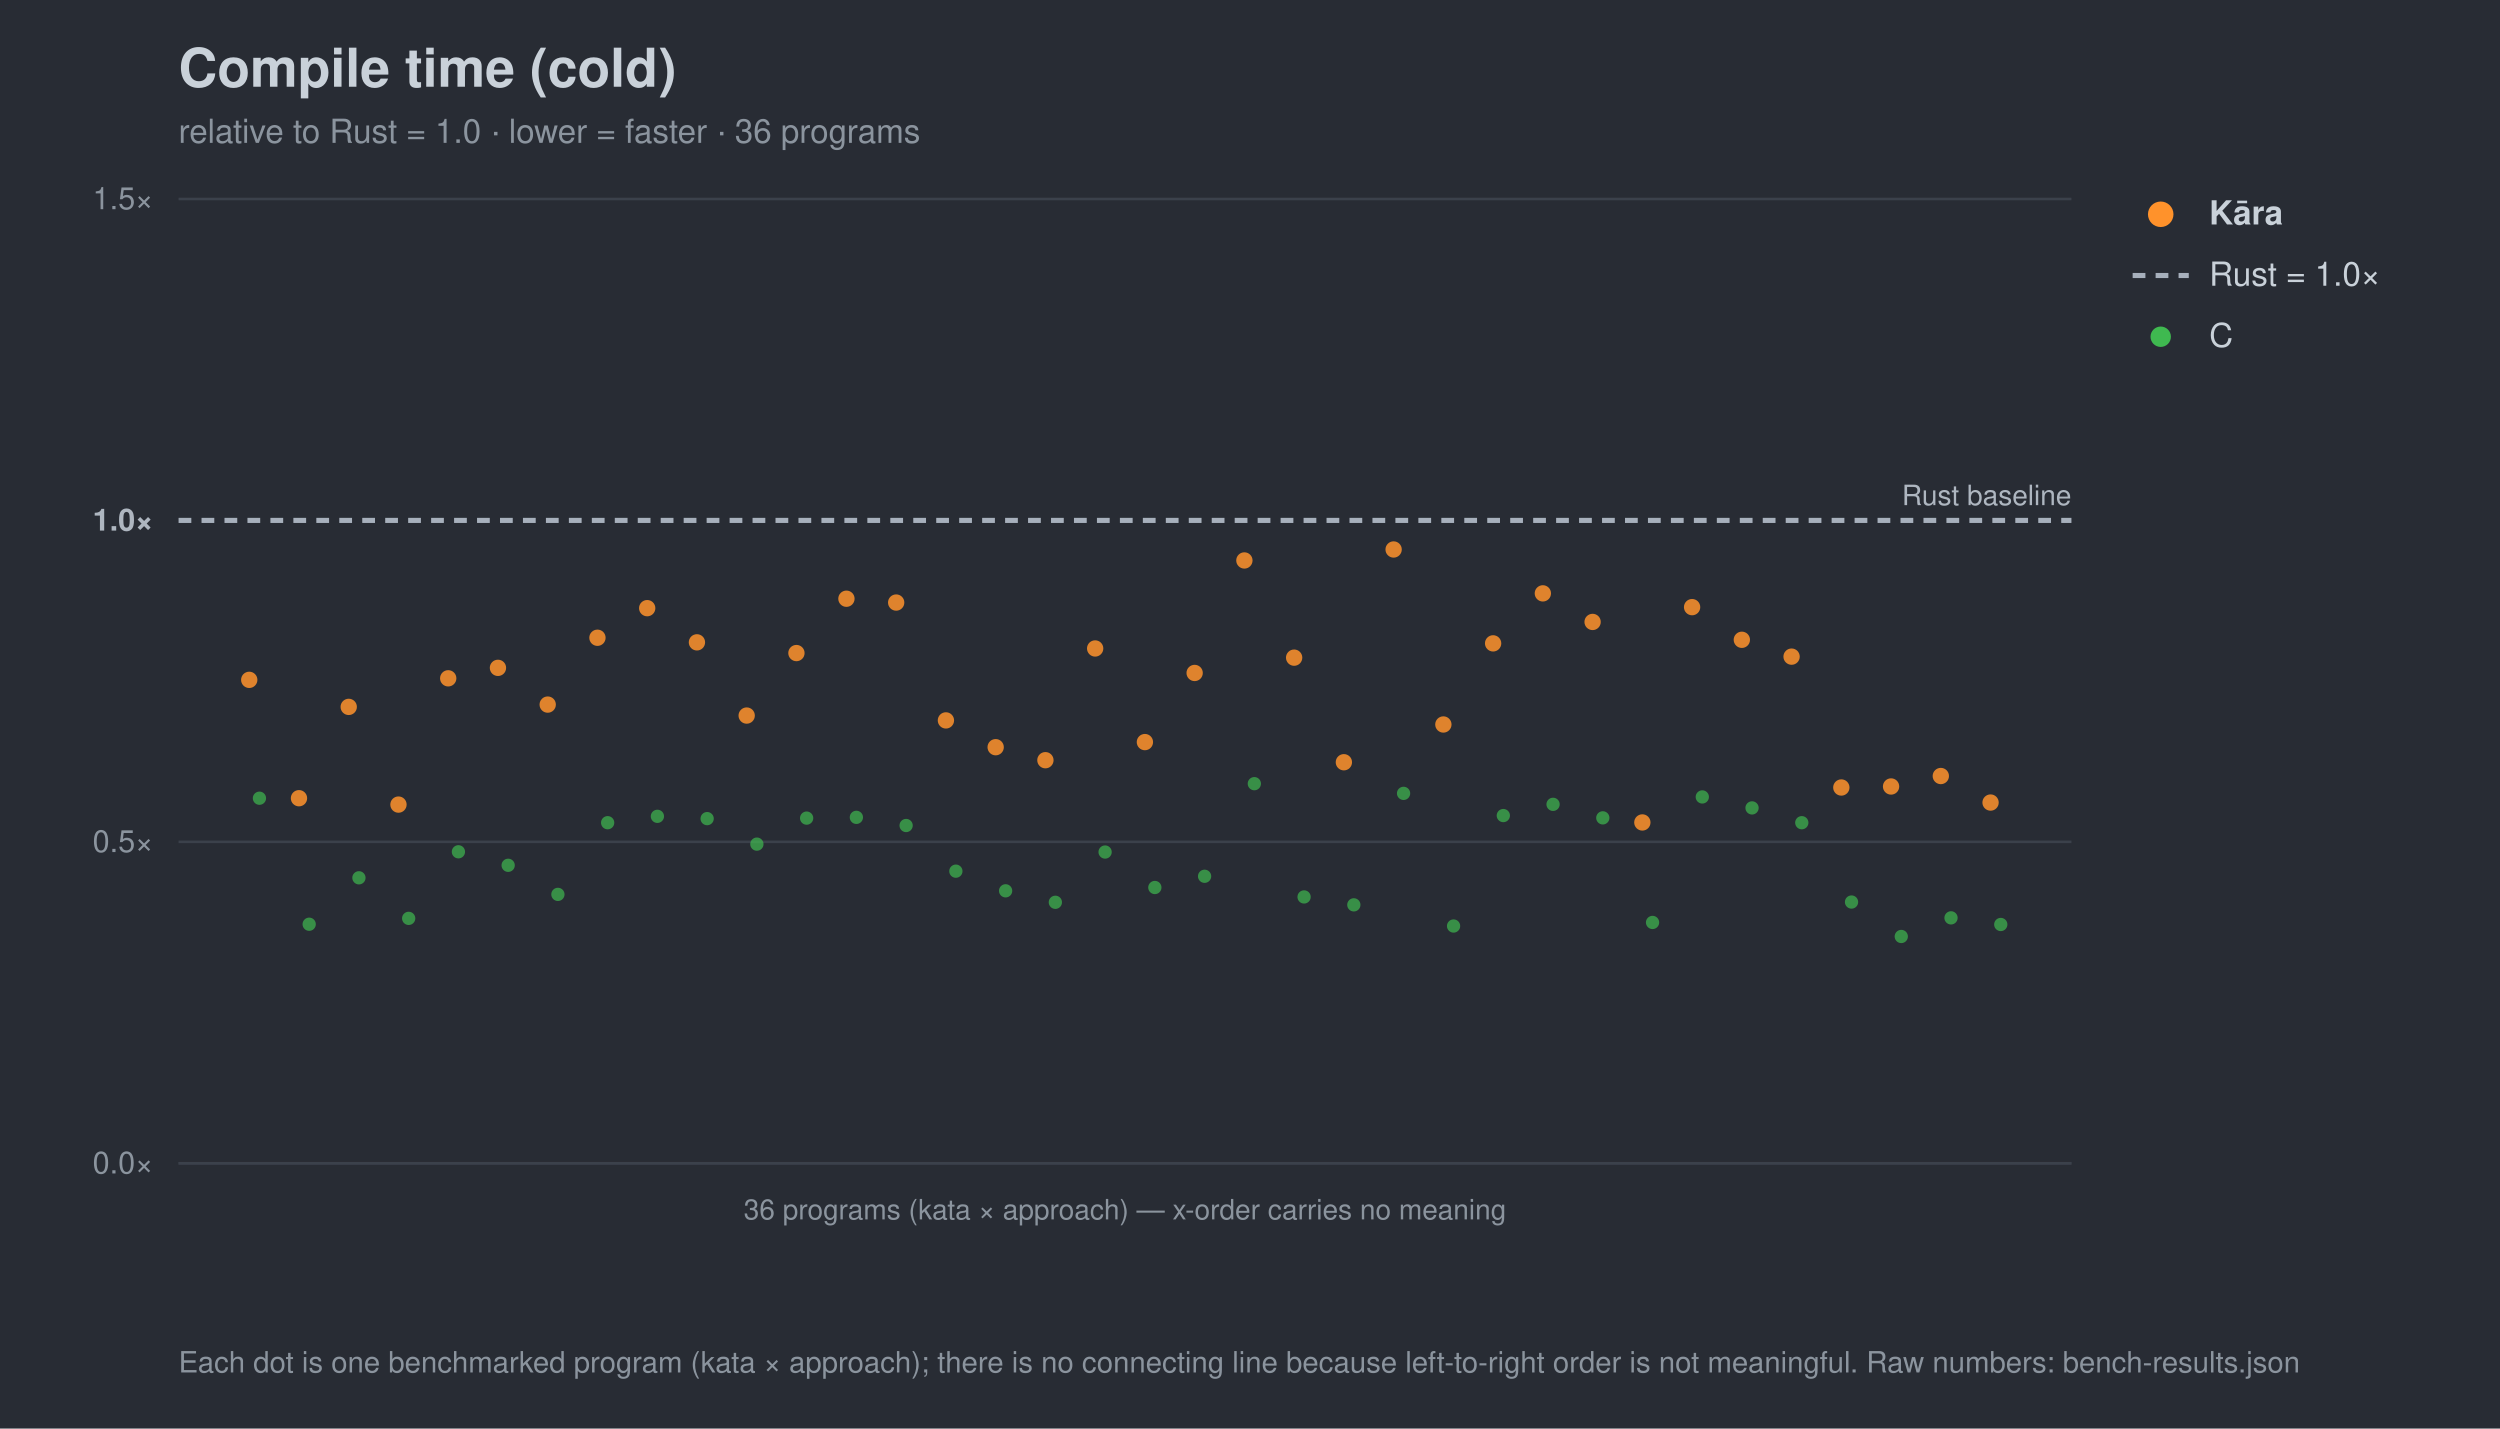
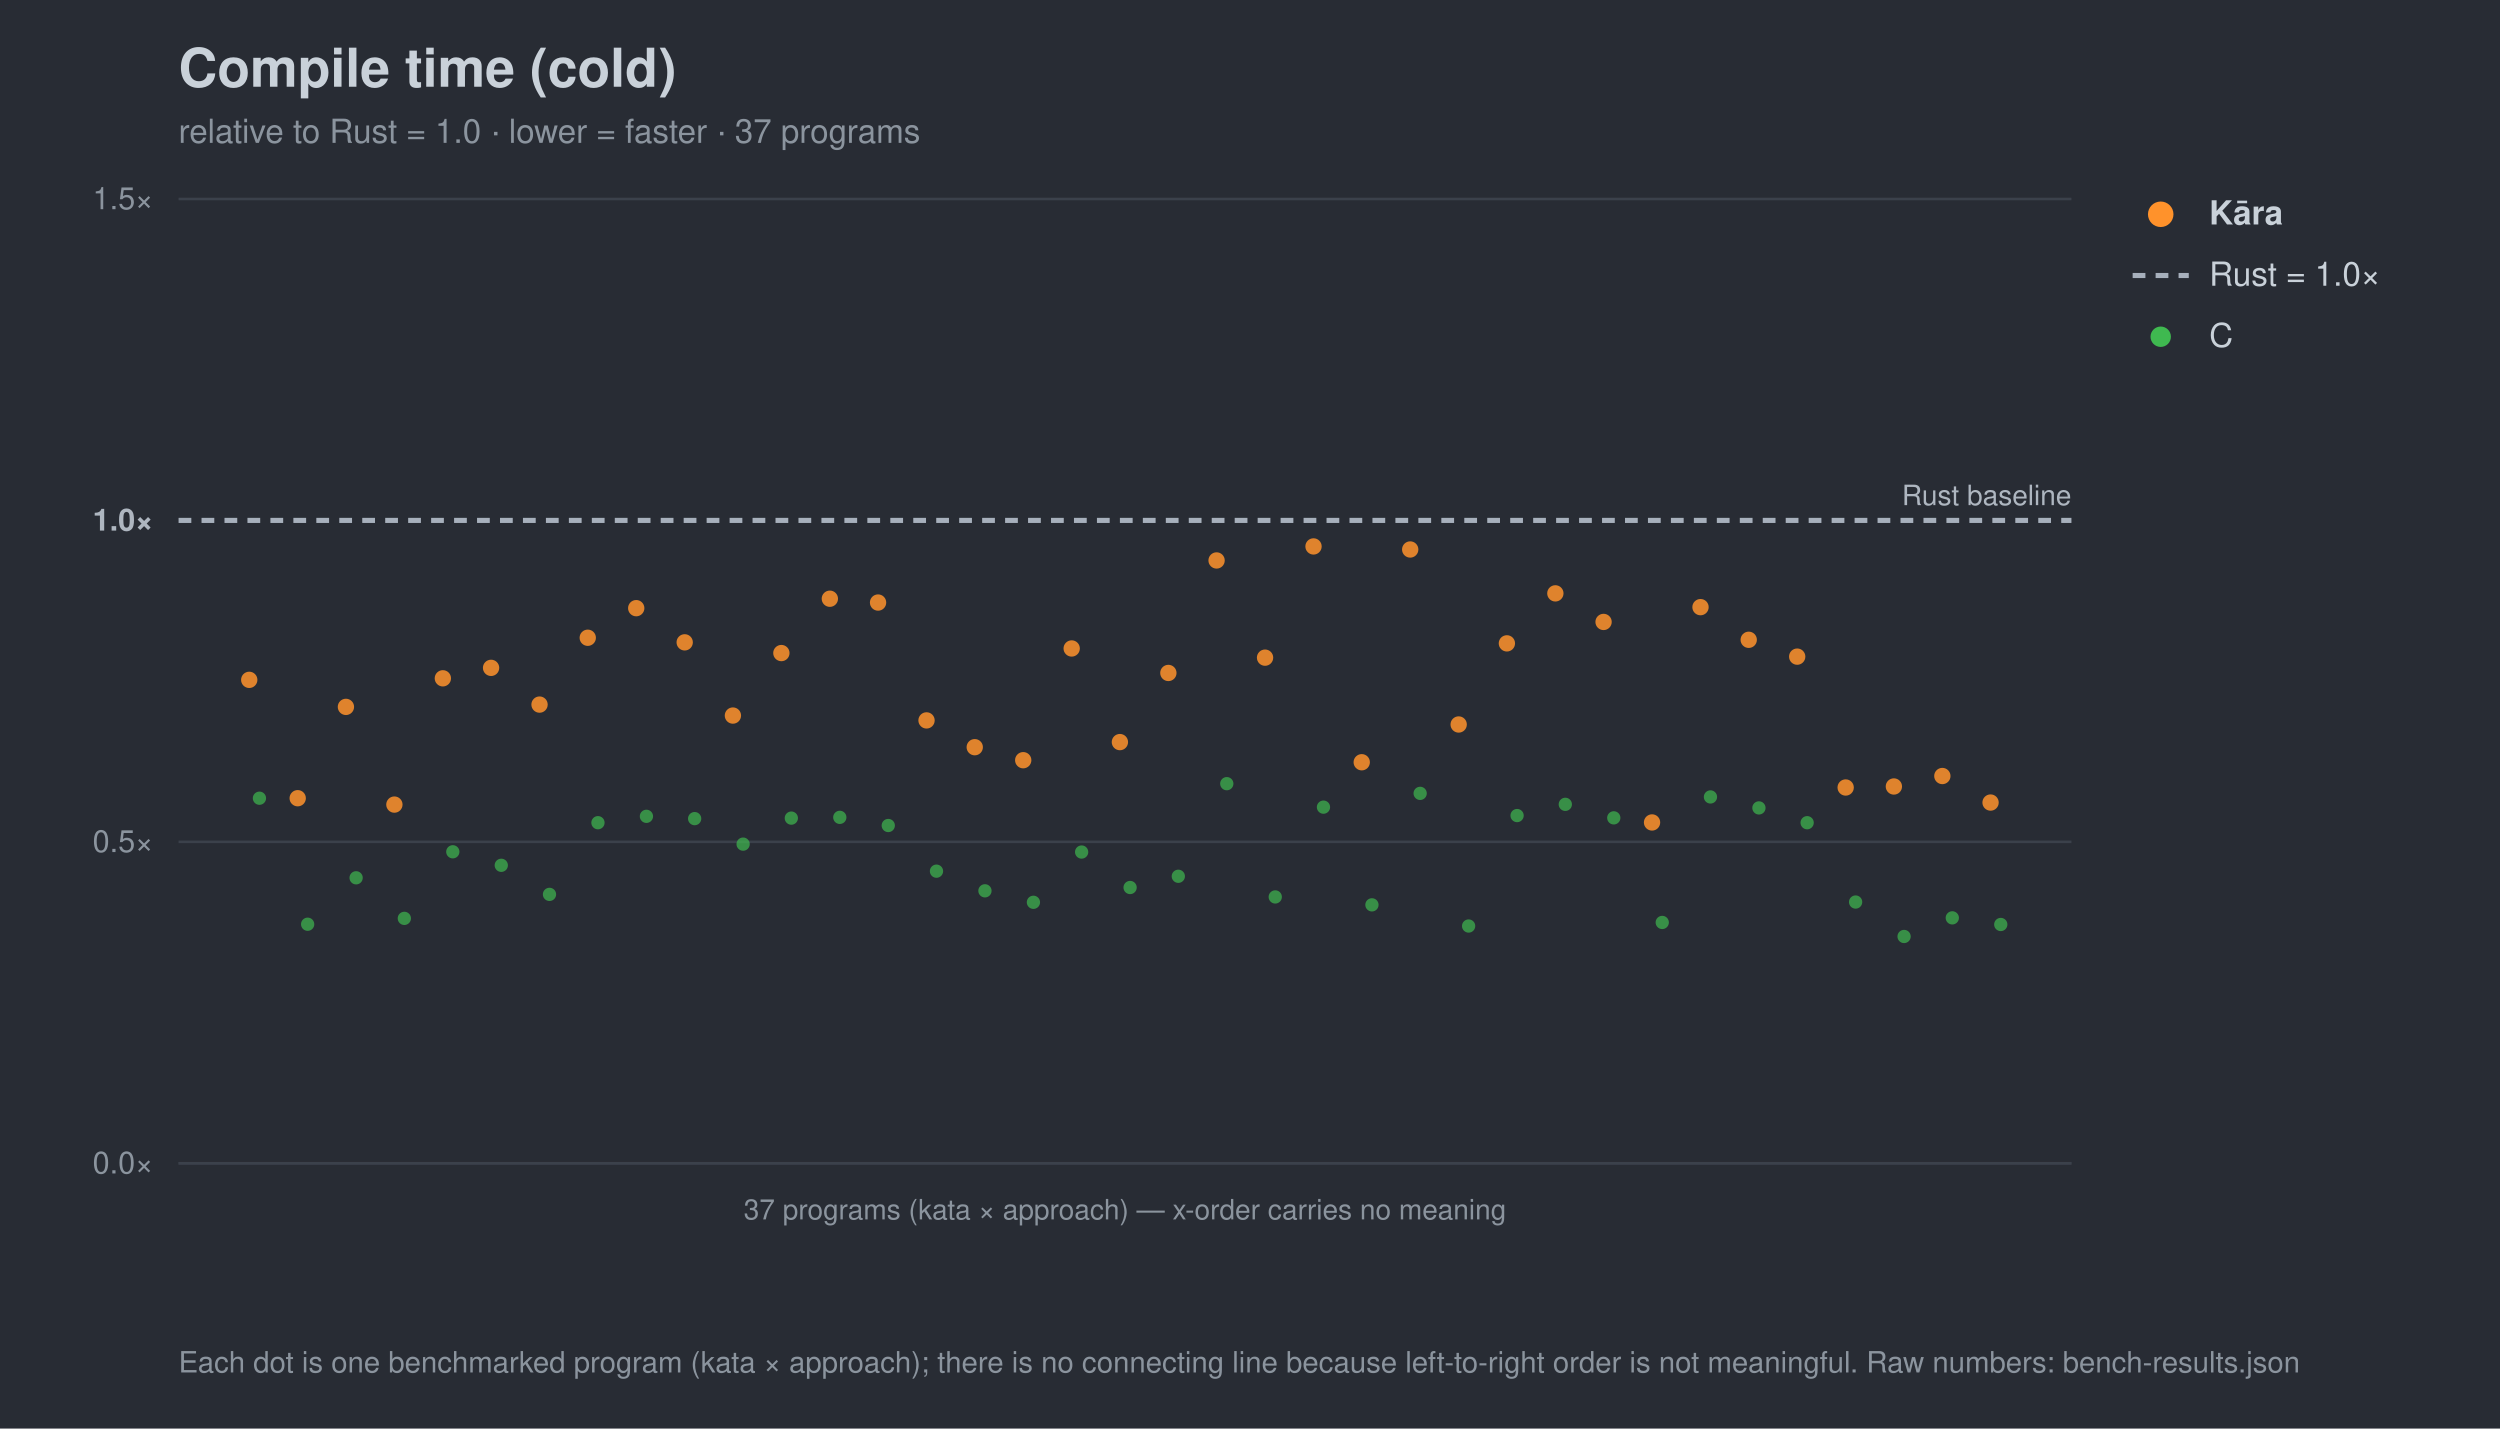
<svg xmlns="http://www.w3.org/2000/svg" width="980" height="560" viewBox="0 0 980 560" font-family="-apple-system,Segoe UI,Helvetica,Arial,sans-serif">
  <rect width="980" height="560" fill="#282c34" />
  <text x="70" y="34" font-size="21" font-weight="700" fill="#c9d1d9">Compile time (cold)</text>
-   <text x="70" y="56" font-size="13" fill="#8b949e">relative to Rust = 1.0 · lower = faster · 36 programs</text>
+   <text x="70" y="56" font-size="13" fill="#8b949e">relative to Rust = 1.0 · lower = faster · 37 programs</text>
  <line x1="70" y1="456.0" x2="812" y2="456.0" stroke="#3b414b" stroke-width="1" />
  <text x="60" y="460.0" font-size="12" text-anchor="end" fill="#8b949e">0.0×</text>
  <line x1="70" y1="330.0" x2="812" y2="330.0" stroke="#3b414b" stroke-width="1" />
  <text x="60" y="334.0" font-size="12" text-anchor="end" fill="#8b949e">0.5×</text>
  <line x1="70" y1="204.0" x2="812" y2="204.0" stroke="#a7b0bc" stroke-width="2" stroke-dasharray="5 4" />
  <text x="60" y="208.0" font-size="12" text-anchor="end" fill="#aeb6c0" font-weight="700">1.0×</text>
  <line x1="70" y1="78.0" x2="812" y2="78.0" stroke="#3b414b" stroke-width="1" />
  <text x="60" y="82.0" font-size="12" text-anchor="end" fill="#8b949e">1.5×</text>
  <text x="812" y="198.0" font-size="11" text-anchor="end" fill="#aeb6c0">Rust baseline</text>
  <line x1="70" y1="456" x2="812" y2="456" stroke="#3b414b" />
-   <text x="441.0" y="478" font-size="11" text-anchor="middle" fill="#8b949e">36 programs (kata × approach) — x-order carries no meaning</text>
+   <text x="441.0" y="478" font-size="11" text-anchor="middle" fill="#8b949e">37 programs (kata × approach) — x-order carries no meaning</text>
  <circle cx="101.7" cy="312.9" r="2.6" fill="#3fb950" opacity="0.7" />
-   <circle cx="121.2" cy="362.3" r="2.6" fill="#3fb950" opacity="0.7" />
-   <circle cx="140.7" cy="344.1" r="2.6" fill="#3fb950" opacity="0.7" />
-   <circle cx="160.2" cy="360.0" r="2.6" fill="#3fb950" opacity="0.7" />
-   <circle cx="179.7" cy="333.9" r="2.6" fill="#3fb950" opacity="0.7" />
-   <circle cx="199.2" cy="339.2" r="2.6" fill="#3fb950" opacity="0.7" />
-   <circle cx="218.7" cy="350.6" r="2.6" fill="#3fb950" opacity="0.7" />
-   <circle cx="238.2" cy="322.5" r="2.6" fill="#3fb950" opacity="0.7" />
-   <circle cx="257.7" cy="320.0" r="2.6" fill="#3fb950" opacity="0.7" />
-   <circle cx="277.2" cy="320.9" r="2.6" fill="#3fb950" opacity="0.7" />
-   <circle cx="296.7" cy="330.9" r="2.6" fill="#3fb950" opacity="0.7" />
-   <circle cx="316.2" cy="320.7" r="2.6" fill="#3fb950" opacity="0.7" />
-   <circle cx="335.7" cy="320.4" r="2.6" fill="#3fb950" opacity="0.7" />
-   <circle cx="355.2" cy="323.6" r="2.6" fill="#3fb950" opacity="0.7" />
-   <circle cx="374.7" cy="341.5" r="2.6" fill="#3fb950" opacity="0.7" />
-   <circle cx="394.2" cy="349.2" r="2.6" fill="#3fb950" opacity="0.7" />
-   <circle cx="413.7" cy="353.7" r="2.6" fill="#3fb950" opacity="0.7" />
-   <circle cx="433.2" cy="334.0" r="2.6" fill="#3fb950" opacity="0.7" />
-   <circle cx="452.7" cy="347.9" r="2.6" fill="#3fb950" opacity="0.7" />
-   <circle cx="472.2" cy="343.5" r="2.6" fill="#3fb950" opacity="0.7" />
-   <circle cx="491.7" cy="307.2" r="2.6" fill="#3fb950" opacity="0.7" />
-   <circle cx="511.2" cy="351.6" r="2.6" fill="#3fb950" opacity="0.7" />
-   <circle cx="530.7" cy="354.7" r="2.6" fill="#3fb950" opacity="0.7" />
-   <circle cx="550.2" cy="311.0" r="2.6" fill="#3fb950" opacity="0.7" />
-   <circle cx="569.8" cy="363.0" r="2.6" fill="#3fb950" opacity="0.7" />
-   <circle cx="589.3" cy="319.7" r="2.6" fill="#3fb950" opacity="0.7" />
-   <circle cx="608.8" cy="315.3" r="2.6" fill="#3fb950" opacity="0.7" />
-   <circle cx="628.3" cy="320.6" r="2.6" fill="#3fb950" opacity="0.7" />
-   <circle cx="647.8" cy="361.6" r="2.6" fill="#3fb950" opacity="0.7" />
-   <circle cx="667.3" cy="312.4" r="2.6" fill="#3fb950" opacity="0.7" />
-   <circle cx="686.8" cy="316.7" r="2.6" fill="#3fb950" opacity="0.7" />
-   <circle cx="706.3" cy="322.5" r="2.6" fill="#3fb950" opacity="0.7" />
-   <circle cx="725.8" cy="353.6" r="2.6" fill="#3fb950" opacity="0.7" />
-   <circle cx="745.3" cy="367.1" r="2.6" fill="#3fb950" opacity="0.7" />
-   <circle cx="764.8" cy="359.8" r="2.6" fill="#3fb950" opacity="0.7" />
+   <circle cx="120.6" cy="362.3" r="2.6" fill="#3fb950" opacity="0.7" />
+   <circle cx="139.6" cy="344.1" r="2.6" fill="#3fb950" opacity="0.7" />
+   <circle cx="158.5" cy="360.0" r="2.6" fill="#3fb950" opacity="0.7" />
+   <circle cx="177.5" cy="333.9" r="2.6" fill="#3fb950" opacity="0.7" />
+   <circle cx="196.5" cy="339.2" r="2.6" fill="#3fb950" opacity="0.7" />
+   <circle cx="215.4" cy="350.6" r="2.6" fill="#3fb950" opacity="0.7" />
+   <circle cx="234.4" cy="322.5" r="2.6" fill="#3fb950" opacity="0.7" />
+   <circle cx="253.4" cy="320.0" r="2.6" fill="#3fb950" opacity="0.7" />
+   <circle cx="272.3" cy="320.9" r="2.6" fill="#3fb950" opacity="0.7" />
+   <circle cx="291.3" cy="330.9" r="2.6" fill="#3fb950" opacity="0.7" />
+   <circle cx="310.2" cy="320.7" r="2.6" fill="#3fb950" opacity="0.7" />
+   <circle cx="329.2" cy="320.4" r="2.6" fill="#3fb950" opacity="0.7" />
+   <circle cx="348.2" cy="323.6" r="2.6" fill="#3fb950" opacity="0.7" />
+   <circle cx="367.1" cy="341.5" r="2.6" fill="#3fb950" opacity="0.7" />
+   <circle cx="386.1" cy="349.2" r="2.6" fill="#3fb950" opacity="0.7" />
+   <circle cx="405.1" cy="353.7" r="2.6" fill="#3fb950" opacity="0.7" />
+   <circle cx="424.0" cy="334.0" r="2.6" fill="#3fb950" opacity="0.7" />
+   <circle cx="443.0" cy="347.9" r="2.6" fill="#3fb950" opacity="0.7" />
+   <circle cx="461.9" cy="343.5" r="2.6" fill="#3fb950" opacity="0.7" />
+   <circle cx="480.9" cy="307.2" r="2.6" fill="#3fb950" opacity="0.7" />
+   <circle cx="499.9" cy="351.6" r="2.6" fill="#3fb950" opacity="0.7" />
+   <circle cx="518.8" cy="316.4" r="2.6" fill="#3fb950" opacity="0.7" />
+   <circle cx="537.8" cy="354.7" r="2.6" fill="#3fb950" opacity="0.7" />
+   <circle cx="556.7" cy="311.0" r="2.6" fill="#3fb950" opacity="0.7" />
+   <circle cx="575.7" cy="363.0" r="2.6" fill="#3fb950" opacity="0.7" />
+   <circle cx="594.7" cy="319.7" r="2.6" fill="#3fb950" opacity="0.7" />
+   <circle cx="613.6" cy="315.3" r="2.6" fill="#3fb950" opacity="0.7" />
+   <circle cx="632.6" cy="320.6" r="2.6" fill="#3fb950" opacity="0.7" />
+   <circle cx="651.6" cy="361.6" r="2.6" fill="#3fb950" opacity="0.7" />
+   <circle cx="670.5" cy="312.4" r="2.6" fill="#3fb950" opacity="0.7" />
+   <circle cx="689.5" cy="316.7" r="2.6" fill="#3fb950" opacity="0.7" />
+   <circle cx="708.4" cy="322.5" r="2.6" fill="#3fb950" opacity="0.7" />
+   <circle cx="727.4" cy="353.6" r="2.6" fill="#3fb950" opacity="0.7" />
+   <circle cx="746.4" cy="367.1" r="2.6" fill="#3fb950" opacity="0.7" />
+   <circle cx="765.3" cy="359.8" r="2.6" fill="#3fb950" opacity="0.7" />
  <circle cx="784.3" cy="362.4" r="2.6" fill="#3fb950" opacity="0.7" />
  <circle cx="97.7" cy="266.5" r="3.2" fill="#ff922b" opacity="0.85" />
-   <circle cx="117.2" cy="312.9" r="3.2" fill="#ff922b" opacity="0.85" />
-   <circle cx="136.7" cy="277.1" r="3.2" fill="#ff922b" opacity="0.85" />
-   <circle cx="156.2" cy="315.4" r="3.2" fill="#ff922b" opacity="0.85" />
-   <circle cx="175.7" cy="265.9" r="3.2" fill="#ff922b" opacity="0.85" />
-   <circle cx="195.2" cy="261.8" r="3.2" fill="#ff922b" opacity="0.85" />
-   <circle cx="214.7" cy="276.2" r="3.2" fill="#ff922b" opacity="0.85" />
-   <circle cx="234.2" cy="250.0" r="3.2" fill="#ff922b" opacity="0.85" />
-   <circle cx="253.7" cy="238.4" r="3.2" fill="#ff922b" opacity="0.85" />
-   <circle cx="273.2" cy="251.8" r="3.2" fill="#ff922b" opacity="0.85" />
-   <circle cx="292.7" cy="280.5" r="3.2" fill="#ff922b" opacity="0.85" />
-   <circle cx="312.2" cy="256.0" r="3.2" fill="#ff922b" opacity="0.85" />
-   <circle cx="331.8" cy="234.7" r="3.2" fill="#ff922b" opacity="0.85" />
-   <circle cx="351.3" cy="236.2" r="3.2" fill="#ff922b" opacity="0.85" />
-   <circle cx="370.8" cy="282.4" r="3.2" fill="#ff922b" opacity="0.85" />
-   <circle cx="390.3" cy="292.9" r="3.2" fill="#ff922b" opacity="0.85" />
-   <circle cx="409.8" cy="298.0" r="3.2" fill="#ff922b" opacity="0.85" />
-   <circle cx="429.3" cy="254.2" r="3.2" fill="#ff922b" opacity="0.85" />
-   <circle cx="448.8" cy="290.9" r="3.2" fill="#ff922b" opacity="0.85" />
-   <circle cx="468.3" cy="263.8" r="3.2" fill="#ff922b" opacity="0.85" />
-   <circle cx="487.8" cy="219.7" r="3.2" fill="#ff922b" opacity="0.85" />
-   <circle cx="507.3" cy="257.8" r="3.2" fill="#ff922b" opacity="0.85" />
-   <circle cx="526.8" cy="298.8" r="3.2" fill="#ff922b" opacity="0.85" />
-   <circle cx="546.3" cy="215.4" r="3.2" fill="#ff922b" opacity="0.85" />
-   <circle cx="565.8" cy="284.0" r="3.2" fill="#ff922b" opacity="0.85" />
-   <circle cx="585.3" cy="252.2" r="3.2" fill="#ff922b" opacity="0.85" />
-   <circle cx="604.8" cy="232.6" r="3.2" fill="#ff922b" opacity="0.85" />
-   <circle cx="624.3" cy="243.8" r="3.2" fill="#ff922b" opacity="0.85" />
-   <circle cx="643.8" cy="322.4" r="3.2" fill="#ff922b" opacity="0.85" />
-   <circle cx="663.3" cy="238.0" r="3.2" fill="#ff922b" opacity="0.85" />
-   <circle cx="682.8" cy="250.8" r="3.2" fill="#ff922b" opacity="0.85" />
-   <circle cx="702.3" cy="257.4" r="3.2" fill="#ff922b" opacity="0.85" />
-   <circle cx="721.8" cy="308.7" r="3.2" fill="#ff922b" opacity="0.85" />
-   <circle cx="741.3" cy="308.3" r="3.2" fill="#ff922b" opacity="0.85" />
-   <circle cx="760.8" cy="304.2" r="3.2" fill="#ff922b" opacity="0.85" />
+   <circle cx="116.7" cy="312.9" r="3.2" fill="#ff922b" opacity="0.85" />
+   <circle cx="135.6" cy="277.1" r="3.2" fill="#ff922b" opacity="0.85" />
+   <circle cx="154.6" cy="315.4" r="3.2" fill="#ff922b" opacity="0.85" />
+   <circle cx="173.6" cy="265.9" r="3.2" fill="#ff922b" opacity="0.85" />
+   <circle cx="192.5" cy="261.8" r="3.2" fill="#ff922b" opacity="0.85" />
+   <circle cx="211.5" cy="276.2" r="3.2" fill="#ff922b" opacity="0.85" />
+   <circle cx="230.4" cy="250.0" r="3.2" fill="#ff922b" opacity="0.85" />
+   <circle cx="249.4" cy="238.4" r="3.2" fill="#ff922b" opacity="0.85" />
+   <circle cx="268.4" cy="251.8" r="3.2" fill="#ff922b" opacity="0.85" />
+   <circle cx="287.3" cy="280.5" r="3.2" fill="#ff922b" opacity="0.85" />
+   <circle cx="306.3" cy="256.0" r="3.2" fill="#ff922b" opacity="0.85" />
+   <circle cx="325.3" cy="234.7" r="3.2" fill="#ff922b" opacity="0.85" />
+   <circle cx="344.2" cy="236.2" r="3.2" fill="#ff922b" opacity="0.85" />
+   <circle cx="363.2" cy="282.4" r="3.2" fill="#ff922b" opacity="0.85" />
+   <circle cx="382.1" cy="292.9" r="3.2" fill="#ff922b" opacity="0.85" />
+   <circle cx="401.1" cy="298.0" r="3.2" fill="#ff922b" opacity="0.85" />
+   <circle cx="420.1" cy="254.2" r="3.2" fill="#ff922b" opacity="0.85" />
+   <circle cx="439.0" cy="290.9" r="3.2" fill="#ff922b" opacity="0.85" />
+   <circle cx="458.0" cy="263.8" r="3.2" fill="#ff922b" opacity="0.85" />
+   <circle cx="476.9" cy="219.7" r="3.2" fill="#ff922b" opacity="0.85" />
+   <circle cx="495.9" cy="257.8" r="3.2" fill="#ff922b" opacity="0.85" />
+   <circle cx="514.9" cy="214.2" r="3.2" fill="#ff922b" opacity="0.85" />
+   <circle cx="533.8" cy="298.8" r="3.2" fill="#ff922b" opacity="0.85" />
+   <circle cx="552.8" cy="215.4" r="3.2" fill="#ff922b" opacity="0.85" />
+   <circle cx="571.8" cy="284.0" r="3.2" fill="#ff922b" opacity="0.85" />
+   <circle cx="590.7" cy="252.2" r="3.2" fill="#ff922b" opacity="0.85" />
+   <circle cx="609.7" cy="232.6" r="3.2" fill="#ff922b" opacity="0.85" />
+   <circle cx="628.6" cy="243.8" r="3.2" fill="#ff922b" opacity="0.85" />
+   <circle cx="647.6" cy="322.4" r="3.2" fill="#ff922b" opacity="0.85" />
+   <circle cx="666.6" cy="238.0" r="3.2" fill="#ff922b" opacity="0.85" />
+   <circle cx="685.5" cy="250.8" r="3.2" fill="#ff922b" opacity="0.85" />
+   <circle cx="704.5" cy="257.4" r="3.2" fill="#ff922b" opacity="0.85" />
+   <circle cx="723.5" cy="308.7" r="3.2" fill="#ff922b" opacity="0.85" />
+   <circle cx="742.4" cy="308.3" r="3.2" fill="#ff922b" opacity="0.85" />
+   <circle cx="761.4" cy="304.2" r="3.2" fill="#ff922b" opacity="0.85" />
  <circle cx="780.3" cy="314.6" r="3.2" fill="#ff922b" opacity="0.85" />
  <circle cx="847" cy="84" r="5" fill="#ff922b" />
  <text x="866" y="88" font-size="13" fill="#c9d1d9" font-weight="700">Kāra</text>
  <line x1="836" y1="108" x2="858" y2="108" stroke="#a7b0bc" stroke-width="2" stroke-dasharray="5 4" />
  <text x="866" y="112" font-size="13" fill="#c9d1d9" font-weight="400">Rust = 1.0×</text>
  <circle cx="847" cy="132" r="4" fill="#3fb950" />
  <text x="866" y="136" font-size="13" fill="#c9d1d9" font-weight="400">C</text>
  <text x="70" y="538" font-size="11.5" fill="#8b949e">Each dot is one benchmarked program (kata × approach); there is no connecting line because left-to-right order is not meaningful. Raw numbers: bench-results.json</text>
</svg>
